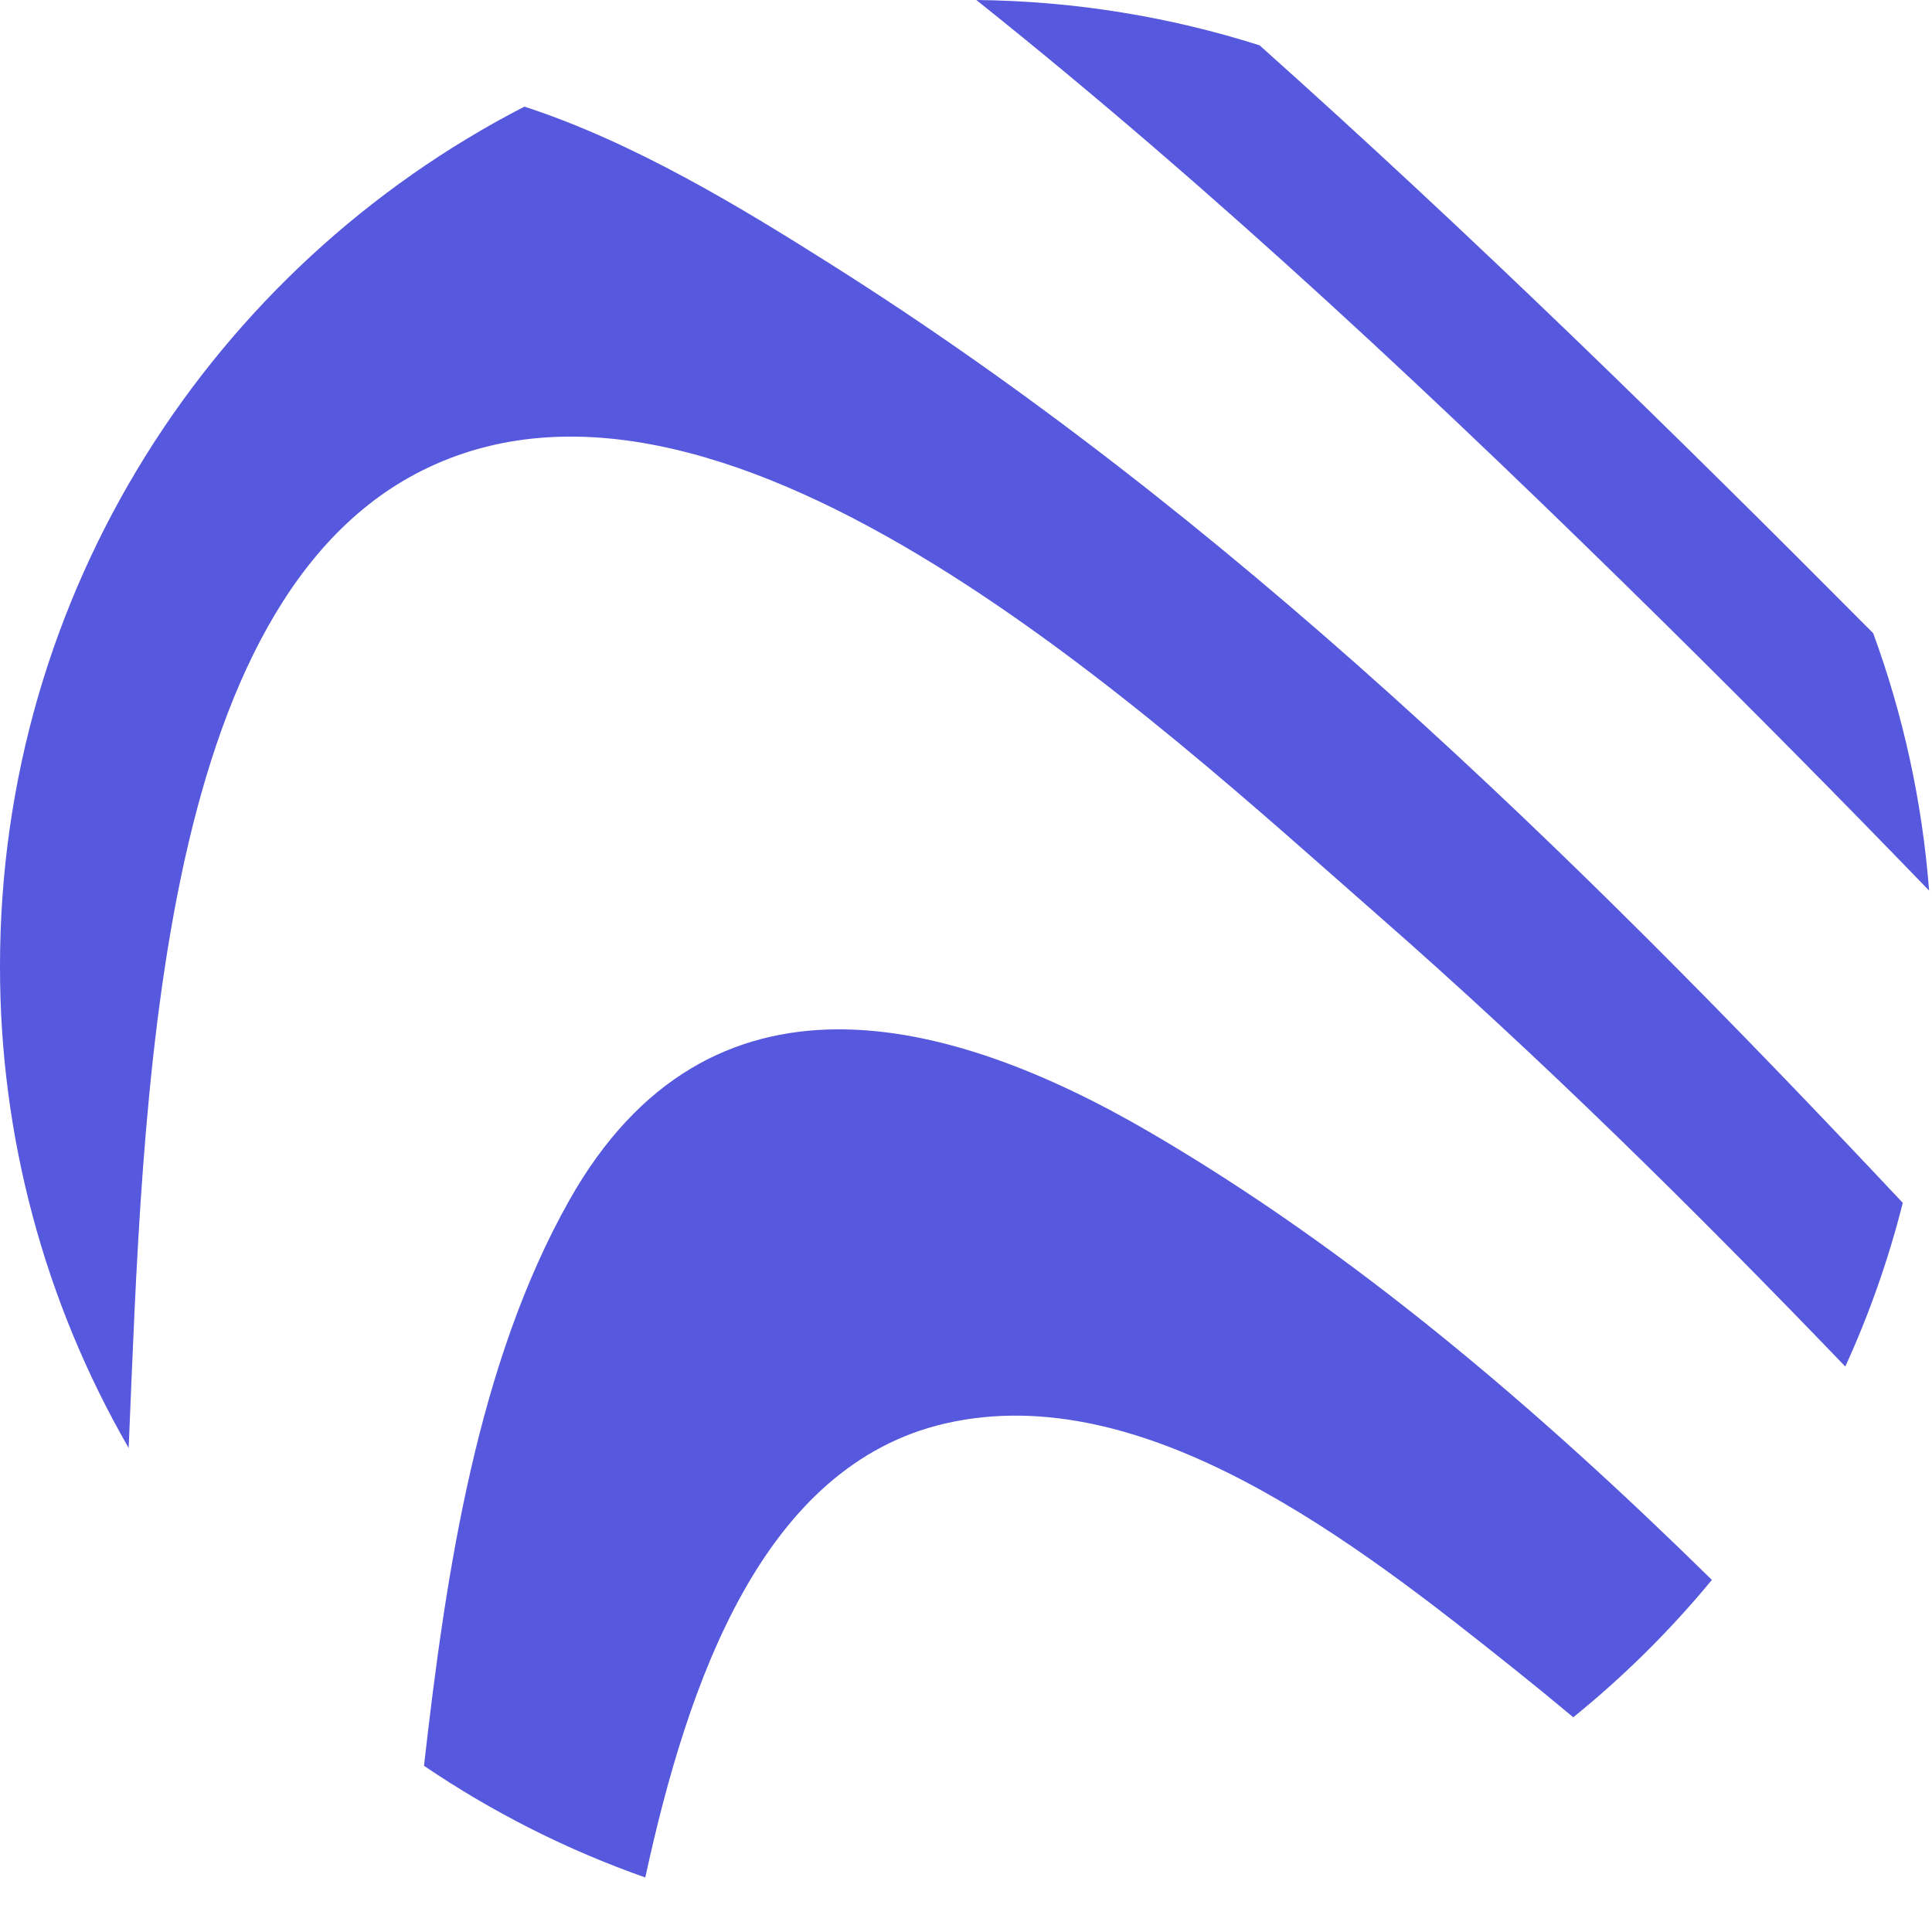
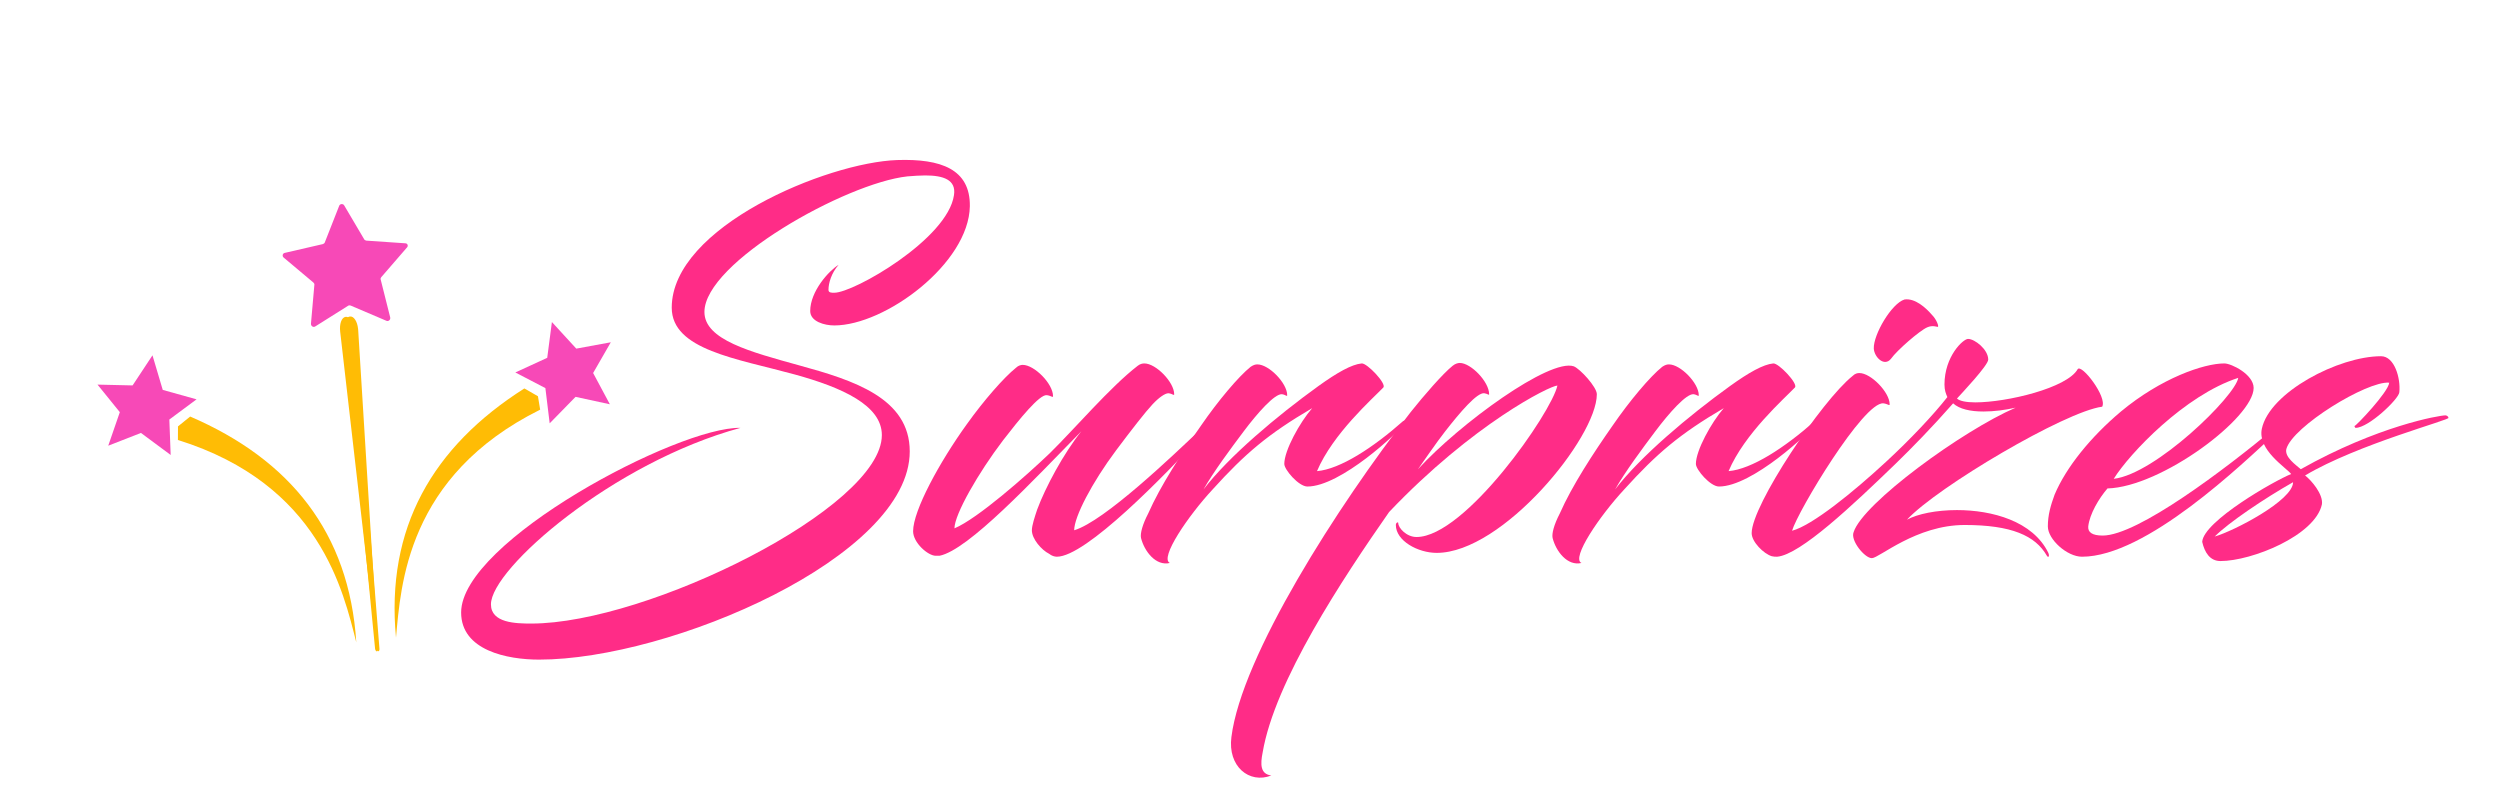
- <svg xmlns="http://www.w3.org/2000/svg" width="32" height="32">
-   <path d="M31.952 14.751a260.51 260.51 0 00-4.359-4.407C23.932 6.734 20.16 3.182 16.171 0c1.634.017 3.21.28 4.692.751 3.487 3.114 6.846 6.398 10.163 9.737.493 1.346.811 2.776.926 4.262zm-1.388 7.883c-2.496-2.597-5.051-5.12-7.737-7.471-3.706-3.246-10.693-9.81-15.736-7.418-4.552 2.158-4.717 10.543-4.96 16.238A15.926 15.926 0 010 16C0 9.799 3.528 4.421 8.686 1.766c1.82.593 3.593 1.675 5.038 2.587 6.569 4.14 12.29 9.71 17.792 15.57-.237.94-.557 1.846-.952 2.711zm-4.505 5.81a56.161 56.161 0 00-1.007-.823c-2.574-2.054-6.087-4.805-9.394-4.044-3.022.695-4.264 4.267-4.97 7.52a15.945 15.945 0 01-3.665-1.85c.366-3.242.89-6.675 2.405-9.364 2.315-4.107 6.287-3.072 9.613-1.132 3.36 1.96 6.417 4.572 9.313 7.417a16.097 16.097 0 01-2.295 2.275z" fill="#5658DD" fill-rule="nonzero" />
+ <svg xmlns="http://www.w3.org/2000/svg" width="100%" height="100%" viewBox="0 0 417 134" version="1.1" xml:space="preserve" style="fill-rule:evenodd;clip-rule:evenodd;stroke-linejoin:round;stroke-miterlimit:2;">
+   <g>
+     <path d="M81.889,100.801c0,-5.935 20.371,-23.659 41.625,-29.434c-10.346,-0.24 -46.597,18.928 -46.597,30.798c0,6.335 7.699,7.859 12.992,7.859c21.895,0 61.836,-17.163 61.836,-34.727c0,-8.902 -9.384,-11.87 -18.447,-14.356c-8.1,-2.246 -15.799,-4.251 -15.799,-8.902c0,-8.261 23.579,-21.494 33.845,-22.617c1.042,-0.08 2.085,-0.16 2.967,-0.16c3.048,0 5.213,0.721 4.812,3.288c-1.043,7.298 -16.682,16.281 -19.97,16.281c-0.481,0 -0.962,0 -0.962,-0.482c0,-1.122 0.481,-2.807 1.684,-4.17c-1.604,0.962 -4.732,4.411 -4.732,7.699c0,1.765 2.406,2.406 4.01,2.406c8.501,0 22.456,-10.346 22.617,-19.89c0.08,-6.175 -4.812,-7.939 -12.111,-7.699c-11.709,0.401 -37.614,11.148 -37.614,24.622c0,7.058 10.907,8.501 20.531,11.148c7.86,2.165 14.517,5.133 14.517,10.105c0,12.111 -39.138,31.439 -58.467,31.439c-2.566,0 -6.737,-0.08 -6.737,-3.208Z" style="fill:#ff2c87;fill-rule:nonzero;" />
+     <path d="M172.998,85.001c-0.401,1.203 -0.882,2.647 -0.882,3.449c0,1.444 1.604,3.288 2.887,3.93c0.401,0.321 0.882,0.481 1.283,0.481c4.812,0 17.885,-13.393 24.863,-21.013c0.24,-0.24 -0.161,-0.882 -0.642,-0.481c-4.892,4.652 -16.281,15.559 -21.334,17.083c0,-2.246 2.968,-7.94 6.978,-13.313c2.647,-3.529 4.892,-6.416 6.095,-7.7c1.043,-1.122 2.085,-1.844 2.647,-1.844c0.722,0.08 0.962,0.481 0.962,0.16c0,-2.005 -3.047,-5.133 -4.972,-5.133c-0.321,0 -0.722,0.08 -1.123,0.401c-4.571,3.529 -10.506,10.507 -14.677,14.597c-3.85,3.689 -12.03,10.907 -15.88,12.511c0,-2.326 4.01,-9.303 8.101,-14.677c2.726,-3.528 6.095,-7.699 7.298,-7.538c0.722,0.08 1.043,0.481 1.043,0.16c0,-2.085 -3.128,-5.213 -5.053,-5.213c-0.241,0 -0.722,0.08 -1.123,0.481c-2.005,1.604 -5.373,5.454 -8.18,9.384c-4.572,6.336 -8.983,14.436 -8.983,17.884c0,1.925 2.486,4.091 3.769,4.091l0.642,0c4.812,-0.963 15.559,-12.512 23.659,-20.772c-2.967,3.689 -6.015,9.383 -7.378,13.072Z" style="fill:#ff2c87;fill-rule:nonzero;" />
+     <path d="M200.347,70.966c-3.208,4.572 -6.818,10.106 -8.823,14.677c-0.962,1.845 -1.363,3.368 -1.203,4.09c0.562,2.246 2.487,4.732 4.812,4.171c-1.764,-0.802 3.048,-7.86 7.138,-12.271c5.454,-6.015 9.224,-9.223 16.602,-13.554c-2.085,2.406 -4.652,7.058 -4.652,9.303c0,0.963 2.406,3.77 3.85,3.77c5.534,0 15.158,-8.983 16.602,-10.908c-0.081,-0.16 -0.562,-0.08 -0.642,0c-4.972,4.411 -10.506,8.021 -14.356,8.341c2.647,-6.255 9.303,-12.11 11.068,-13.955c0.561,-0.641 -2.727,-4.09 -3.609,-4.01c-1.684,0.161 -4.09,1.524 -7.218,3.77c-6.898,4.972 -14.918,11.709 -19.168,17.243c1.684,-2.967 4.491,-6.737 6.656,-9.624c2.406,-3.208 5.213,-6.336 6.416,-6.256c0.642,0.08 0.883,0.481 0.883,0.161c0,-2.006 -3.048,-5.133 -4.973,-5.133c-0.321,0 -0.642,0.08 -1.123,0.401c-2.005,1.604 -5.453,5.694 -8.26,9.784Z" style="fill:#ff2c87;fill-rule:nonzero;" />
+     <path d="M235.314,68.721c-12.19,15.639 -28.231,40.742 -29.915,54.216c-0.641,4.892 2.968,7.859 6.657,6.416c-1.845,-0.241 -1.845,-1.845 -1.444,-3.85c2.005,-11.87 13.314,-28.953 21.093,-40.101c13.955,-14.676 26.868,-21.092 28.071,-21.092c-0.963,4.491 -15.399,25.263 -23.499,25.263c-1.685,0 -3.048,-1.524 -3.048,-2.326c0,-0.241 -0.401,-0.08 -0.401,0.321c0,2.647 3.689,4.652 6.817,4.652c10.988,0 26.707,-19.249 26.707,-26.467c0,-1.203 -2.807,-4.251 -3.849,-4.652c-4.011,-1.363 -19.008,9.544 -25.986,17.164c0,0 3.449,-4.973 4.492,-6.256c2.566,-3.288 5.373,-6.577 6.576,-6.416c0.562,0.08 0.802,0.401 0.802,0.16c0,-2.085 -3.048,-5.213 -4.892,-5.213c-0.241,0 -0.722,0.08 -1.203,0.481c-1.604,1.283 -4.812,4.973 -6.978,7.7Z" style="fill:#ff2c87;fill-rule:nonzero;" />
+     <path d="M268.999,70.966c-3.208,4.572 -6.817,10.106 -8.822,14.677c-0.963,1.845 -1.364,3.368 -1.203,4.09c0.561,2.246 2.486,4.732 4.812,4.171c-1.765,-0.802 3.047,-7.86 7.138,-12.271c5.453,-6.015 9.223,-9.223 16.601,-13.554c-2.085,2.406 -4.651,7.058 -4.651,9.303c0,0.963 2.406,3.77 3.849,3.77c5.534,0 15.158,-8.983 16.602,-10.908c-0.08,-0.16 -0.561,-0.08 -0.642,0c-4.972,4.411 -10.506,8.021 -14.356,8.341c2.647,-6.255 9.304,-12.11 11.068,-13.955c0.562,-0.641 -2.727,-4.09 -3.609,-4.01c-1.684,0.161 -4.09,1.524 -7.218,3.77c-6.897,4.972 -14.917,11.709 -19.168,17.243c1.684,-2.967 4.491,-6.737 6.657,-9.624c2.406,-3.208 5.213,-6.336 6.416,-6.256c0.641,0.08 0.882,0.481 0.882,0.161c0,-2.006 -3.048,-5.133 -4.973,-5.133c-0.32,0 -0.641,0.08 -1.122,0.401c-2.005,1.604 -5.454,5.694 -8.261,9.784Z" style="fill:#ff2c87;fill-rule:nonzero;" />
+     <path d="M296.428,92.861c3.849,-0.321 12.591,-8.581 19.729,-15.479c2.647,-2.566 6.176,-6.175 9.624,-10.105c1.043,0.962 2.888,1.363 5.053,1.363c1.764,0 3.609,-0.24 5.374,-0.641c-8.903,3.849 -25.505,15.96 -27.028,20.772c-0.562,1.363 1.844,4.331 3.047,4.331c1.203,0 7.379,-5.534 15.479,-5.534c7.78,0 11.79,1.764 13.715,5.133c0.24,0.401 0.481,0.08 0.24,-0.481c-2.566,-5.294 -9.383,-7.138 -15.238,-7.138c-3.449,0 -6.577,0.641 -8.341,1.604c5.053,-5.454 26.386,-18.046 32.562,-18.848c0.882,-1.604 -3.449,-7.218 -4.091,-6.255c-1.764,3.128 -11.789,5.534 -17.082,5.534c-1.524,0 -2.647,-0.241 -3.048,-0.642c0.722,-0.802 5.213,-5.534 5.213,-6.496c0,-1.685 -2.246,-3.449 -3.368,-3.449c-0.802,0 -3.93,2.887 -3.93,7.619c0,0.963 0.24,1.524 0.481,2.085c-2.326,2.968 -6.256,7.138 -10.266,10.828c-5.373,4.972 -12.271,10.586 -15.639,11.468c0.962,-3.288 11.95,-21.574 15.238,-21.253c0.722,0.08 1.043,0.481 1.043,0.16c0,-2.005 -3.128,-5.213 -5.053,-5.213c-0.321,0 -0.722,0.08 -1.123,0.481c-5.133,4.091 -16.842,21.575 -16.842,26.226c0,1.444 2.005,3.449 3.368,3.85c0.321,0.08 0.562,0.08 0.883,0.08Zm21.253,-42.908c-2.165,0.642 -5.213,5.855 -5.133,8.181c0.08,1.444 1.765,3.128 2.887,1.684c0.963,-1.363 4.732,-4.651 6.015,-5.213c0.883,-0.401 1.604,-0.08 1.765,-0.08c0.24,0 -0.161,-1.203 -0.963,-2.005c-1.042,-1.203 -2.807,-2.807 -4.571,-2.567Z" style="fill:#ff2c87;fill-rule:nonzero;" />
+     <path d="M351.526,81.473c8.982,-0.241 24.381,-11.79 24.381,-16.762c0,-2.246 -3.689,-4.091 -4.892,-4.091c-3.449,0 -10.587,2.486 -17.243,8.02c-5.053,4.251 -9.143,9.304 -11.068,13.875c-0.642,1.765 -1.123,3.369 -1.123,5.293c0,2.166 3.208,5.053 5.694,5.053c10.667,0 26.627,-15.318 32.642,-20.932c0.241,-0.241 -0.321,-0.642 -0.561,-0.482c-8.101,6.737 -22.777,17.885 -28.632,17.885c-1.764,0 -2.486,-0.561 -2.406,-1.524c0.24,-2.085 1.764,-4.651 3.208,-6.335Zm21.815,-18.447c-0.482,3.048 -13.795,16.041 -20.772,16.843c2.646,-4.251 11.869,-13.955 20.772,-16.843Z" style="fill:#ff2c87;fill-rule:nonzero;" />
+     <path d="M398.524,63.828c-0.161,1.604 -5.534,7.218 -5.775,7.218c-0.08,0 0.081,0.321 0.161,0.321c2.165,0 7.218,-4.812 7.298,-5.935c0.241,-2.326 -0.802,-6.015 -3.048,-6.015c-7.057,0 -18.606,6.015 -19.889,12.111c-0.722,3.528 4.01,6.416 4.892,7.539c-2.807,1.122 -14.597,7.859 -14.837,11.308c0.401,1.764 1.283,3.208 3.047,3.208c5.213,0 15.8,-4.251 16.923,-9.464c0.24,-1.684 -1.765,-4.01 -2.807,-4.812c8.742,-5.213 24.621,-9.383 23.9,-9.624c0,-0.241 -0.321,-0.401 -0.482,-0.401c-1.042,0 -11.308,1.764 -24.14,8.983c-0.802,-0.722 -2.727,-2.006 -2.406,-3.369c1.042,-3.769 13.474,-11.389 17.163,-11.068Zm-16.04,16.602c0,3.048 -9.945,8.18 -13.073,9.063c2.326,-2.326 8.261,-6.336 13.073,-9.063Z" style="fill:#ff2c87;fill-rule:nonzero;" />
+   </g>
+   <g id="Logo">
+     <g id="Group-2">
+       <g id="Group-3">
+         <path id="Fill-1" d="M67.62,40.583l-6.521,-0.447c-0.128,-0.031 -0.301,-0.102 -0.353,-0.224l-3.336,-5.653c-0.193,-0.321 -0.692,-0.281 -0.832,0.066l-2.401,6.11c-0.032,0.128 -0.191,0.225 -0.313,0.277l-6.368,1.471c-0.371,0.072 -0.459,0.541 -0.19,0.771l4.977,4.18c0.09,0.077 0.186,0.237 0.154,0.366l-0.57,6.51c-0.012,0.379 0.386,0.641 0.705,0.448l5.499,-3.46c0.16,-0.097 0.288,-0.065 0.416,-0.033l5.976,2.547c0.346,0.141 0.697,-0.181 0.626,-0.553l-1.592,-6.339c-0.051,-0.121 0.018,-0.295 0.095,-0.385l4.254,-4.914c0.312,-0.277 0.151,-0.726 -0.226,-0.738Z" style="fill:#f749b7;" />
+         <path id="Fill-2" d="M57.422,55.26l5.14,52.942c0.016,0.207 0.138,0.405 0.275,0.446c0.136,0.042 0.247,-0.228 0.2,-0.484l-3.29,-53.088l-0.017,-0.207c-0.129,-1.291 -0.731,-2.18 -1.387,-2.076c-0.657,0.104 -1.05,1.177 -0.921,2.467Z" style="fill:#ffbc05;" />
+         <path id="Fill-2-Copy" d="M56.743,55.339l6.069,52.843c0.02,0.206 0.145,0.402 0.282,0.441c0.137,0.039 0.244,-0.232 0.193,-0.487l-4.223,-53.022l-0.02,-0.207c-0.152,-1.288 -0.77,-2.167 -1.424,-2.051c-0.654,0.115 -1.029,1.194 -0.877,2.483Z" style="fill:#ffbc05;" />
+       </g>
+       <g id="Group-31">
+         <path id="Fill-11" d="M25.433,59.268l1.713,5.768l5.639,1.573l-4.539,3.368l0.223,5.913l-4.96,-3.677l-5.455,2.13l1.932,-5.594l-3.721,-4.596l5.853,0.135l3.315,-5.02Z" style="fill:#f749b7;" />
+         <path id="Fill-21" d="M31.72,69.479c16.644,7.174 26.535,19.341 27.71,37.667c-2.16,-8.424 -5.997,-26.336 -29.754,-33.757l0.012,-2.267l2.032,-1.643Z" style="fill:#ffbc05;" />
+       </g>
+       <g id="Group-3-Copy-2">
+         <path id="Fill-12" d="M92.057,53.717l-0.779,5.965l-5.32,2.445l5.013,2.608l0.715,5.875l4.316,-4.415l5.724,1.24l-2.792,-5.217l2.948,-5.126l-5.758,1.058l-4.067,-4.433Z" style="fill:#f749b7;" />
+         <path id="Fill-22" d="M87.463,64.792c-15.302,9.714 -23.145,23.291 -21.41,41.573c0.801,-8.66 1.76,-26.953 24.046,-38.035l-0.37,-2.236l-2.266,-1.302Z" style="fill:#ffbc05;" />
+       </g>
+     </g>
+   </g>
</svg>
